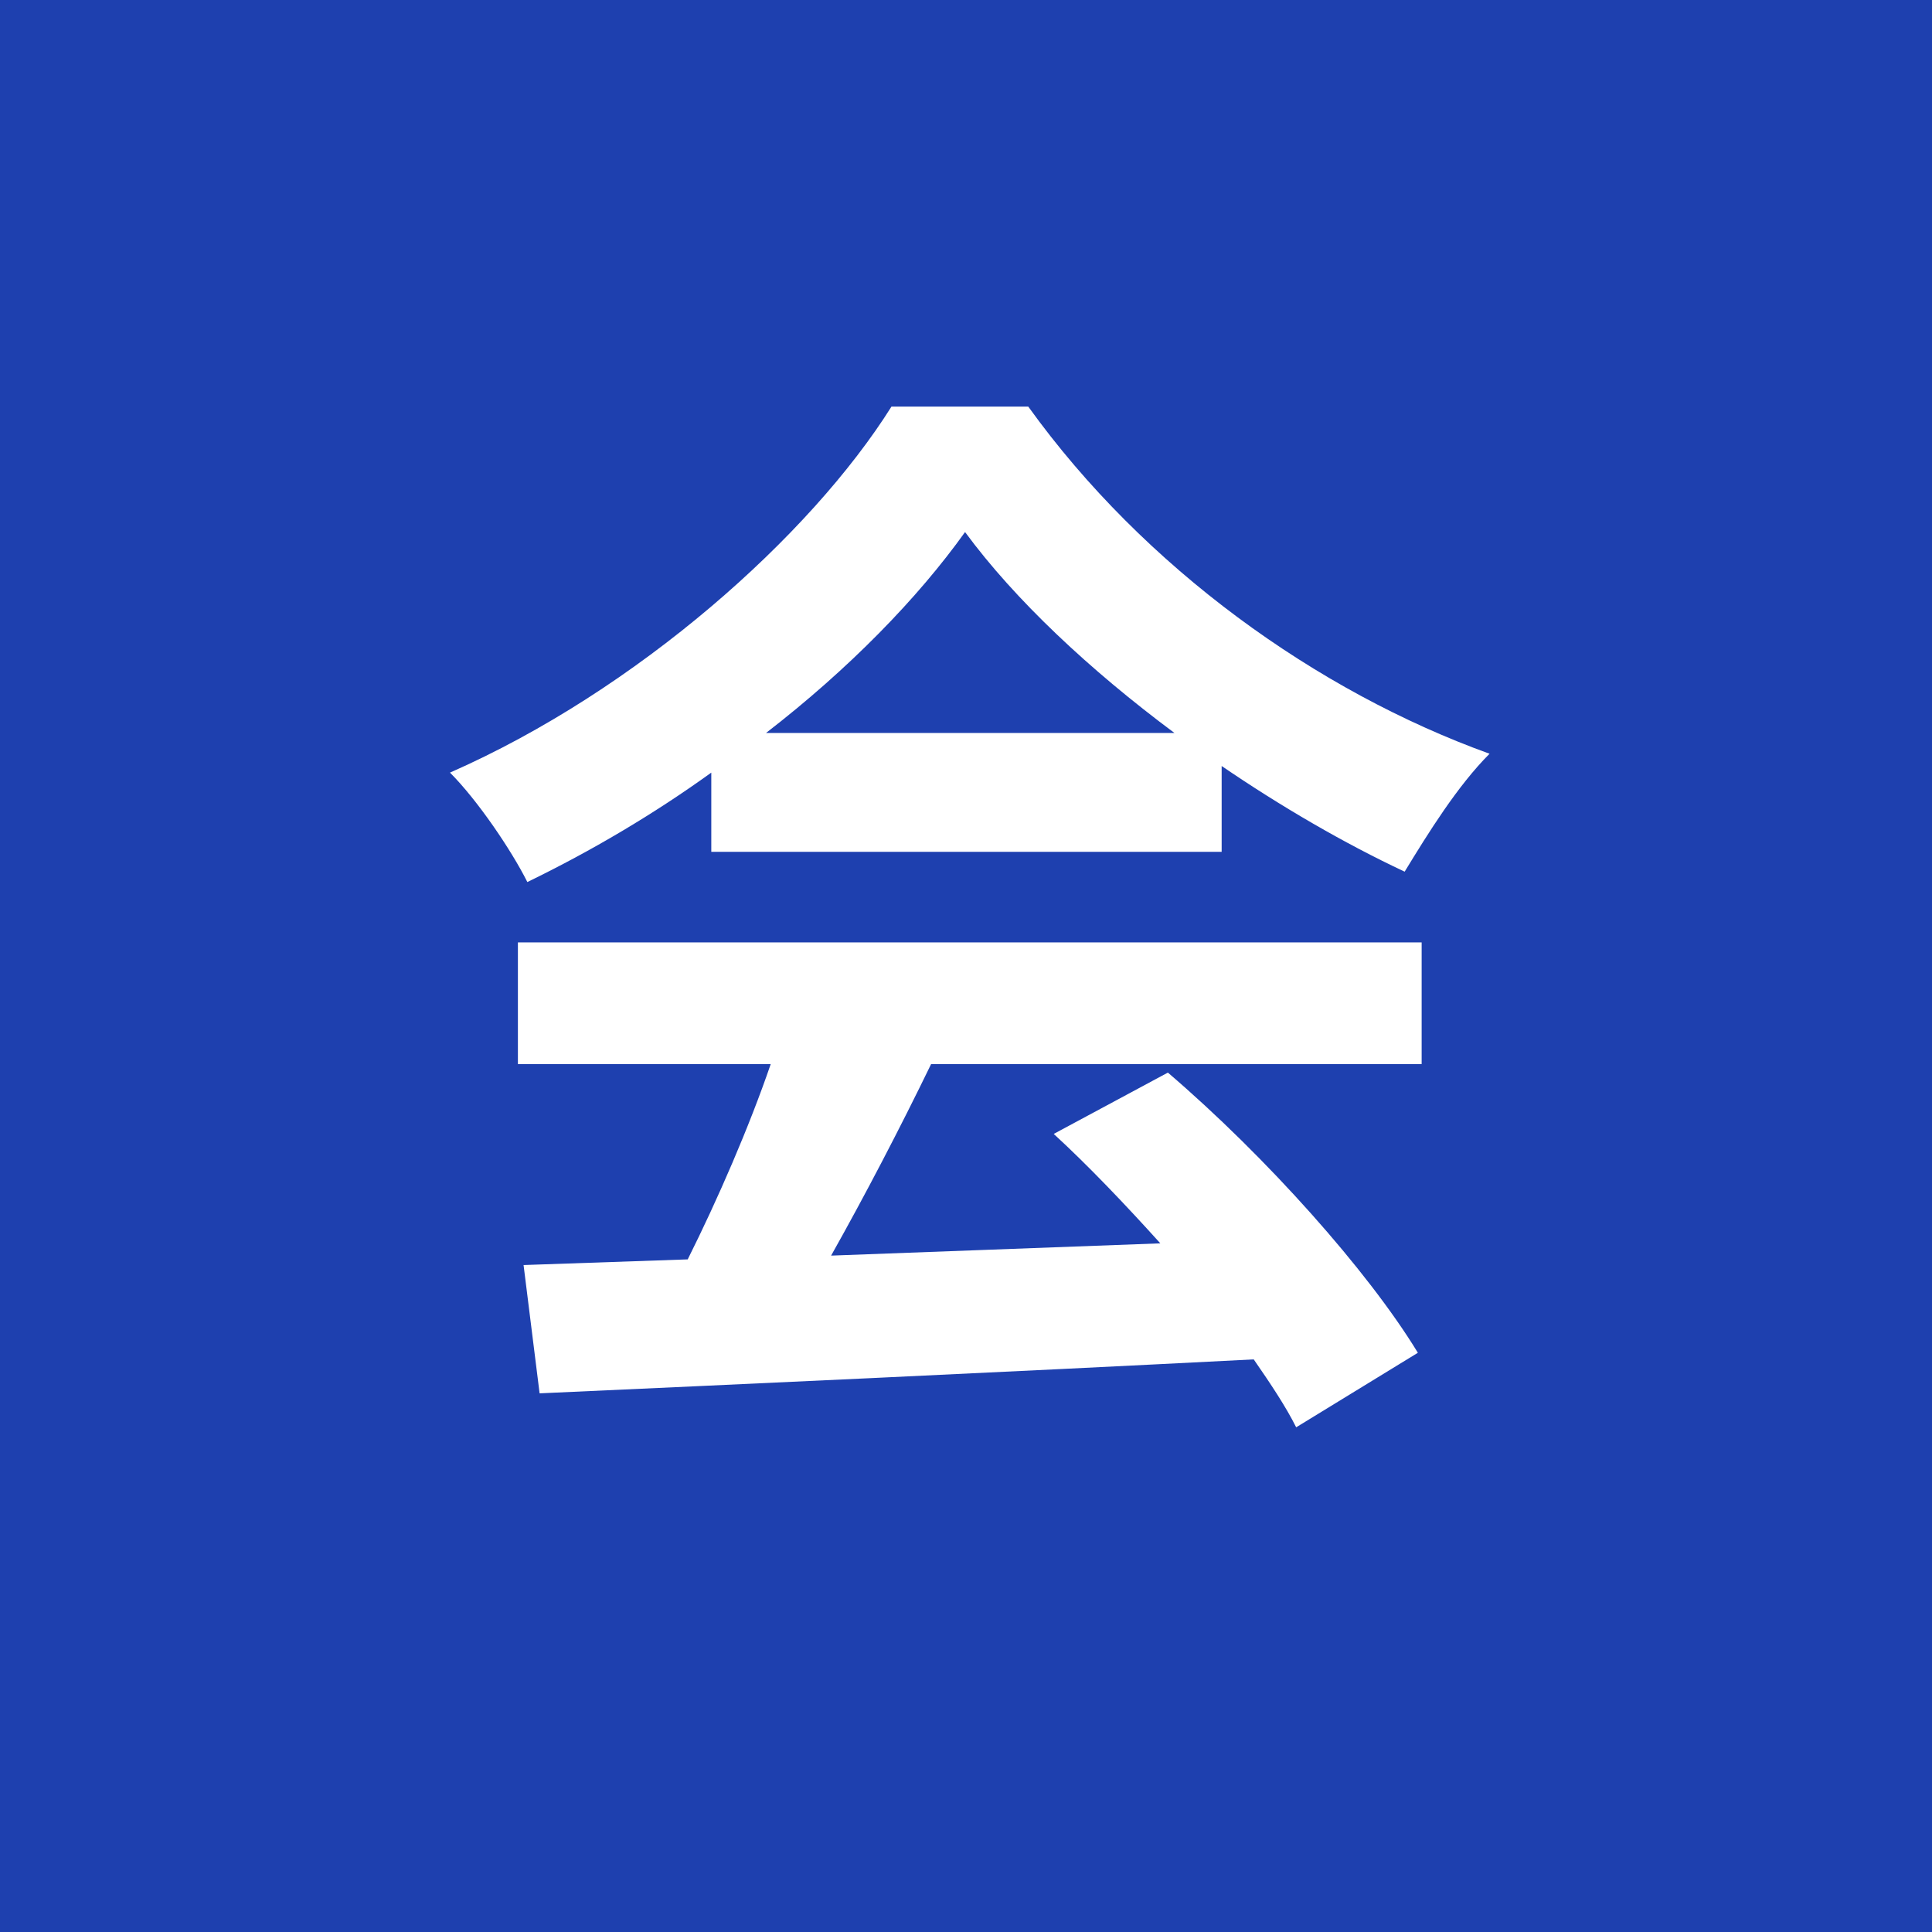
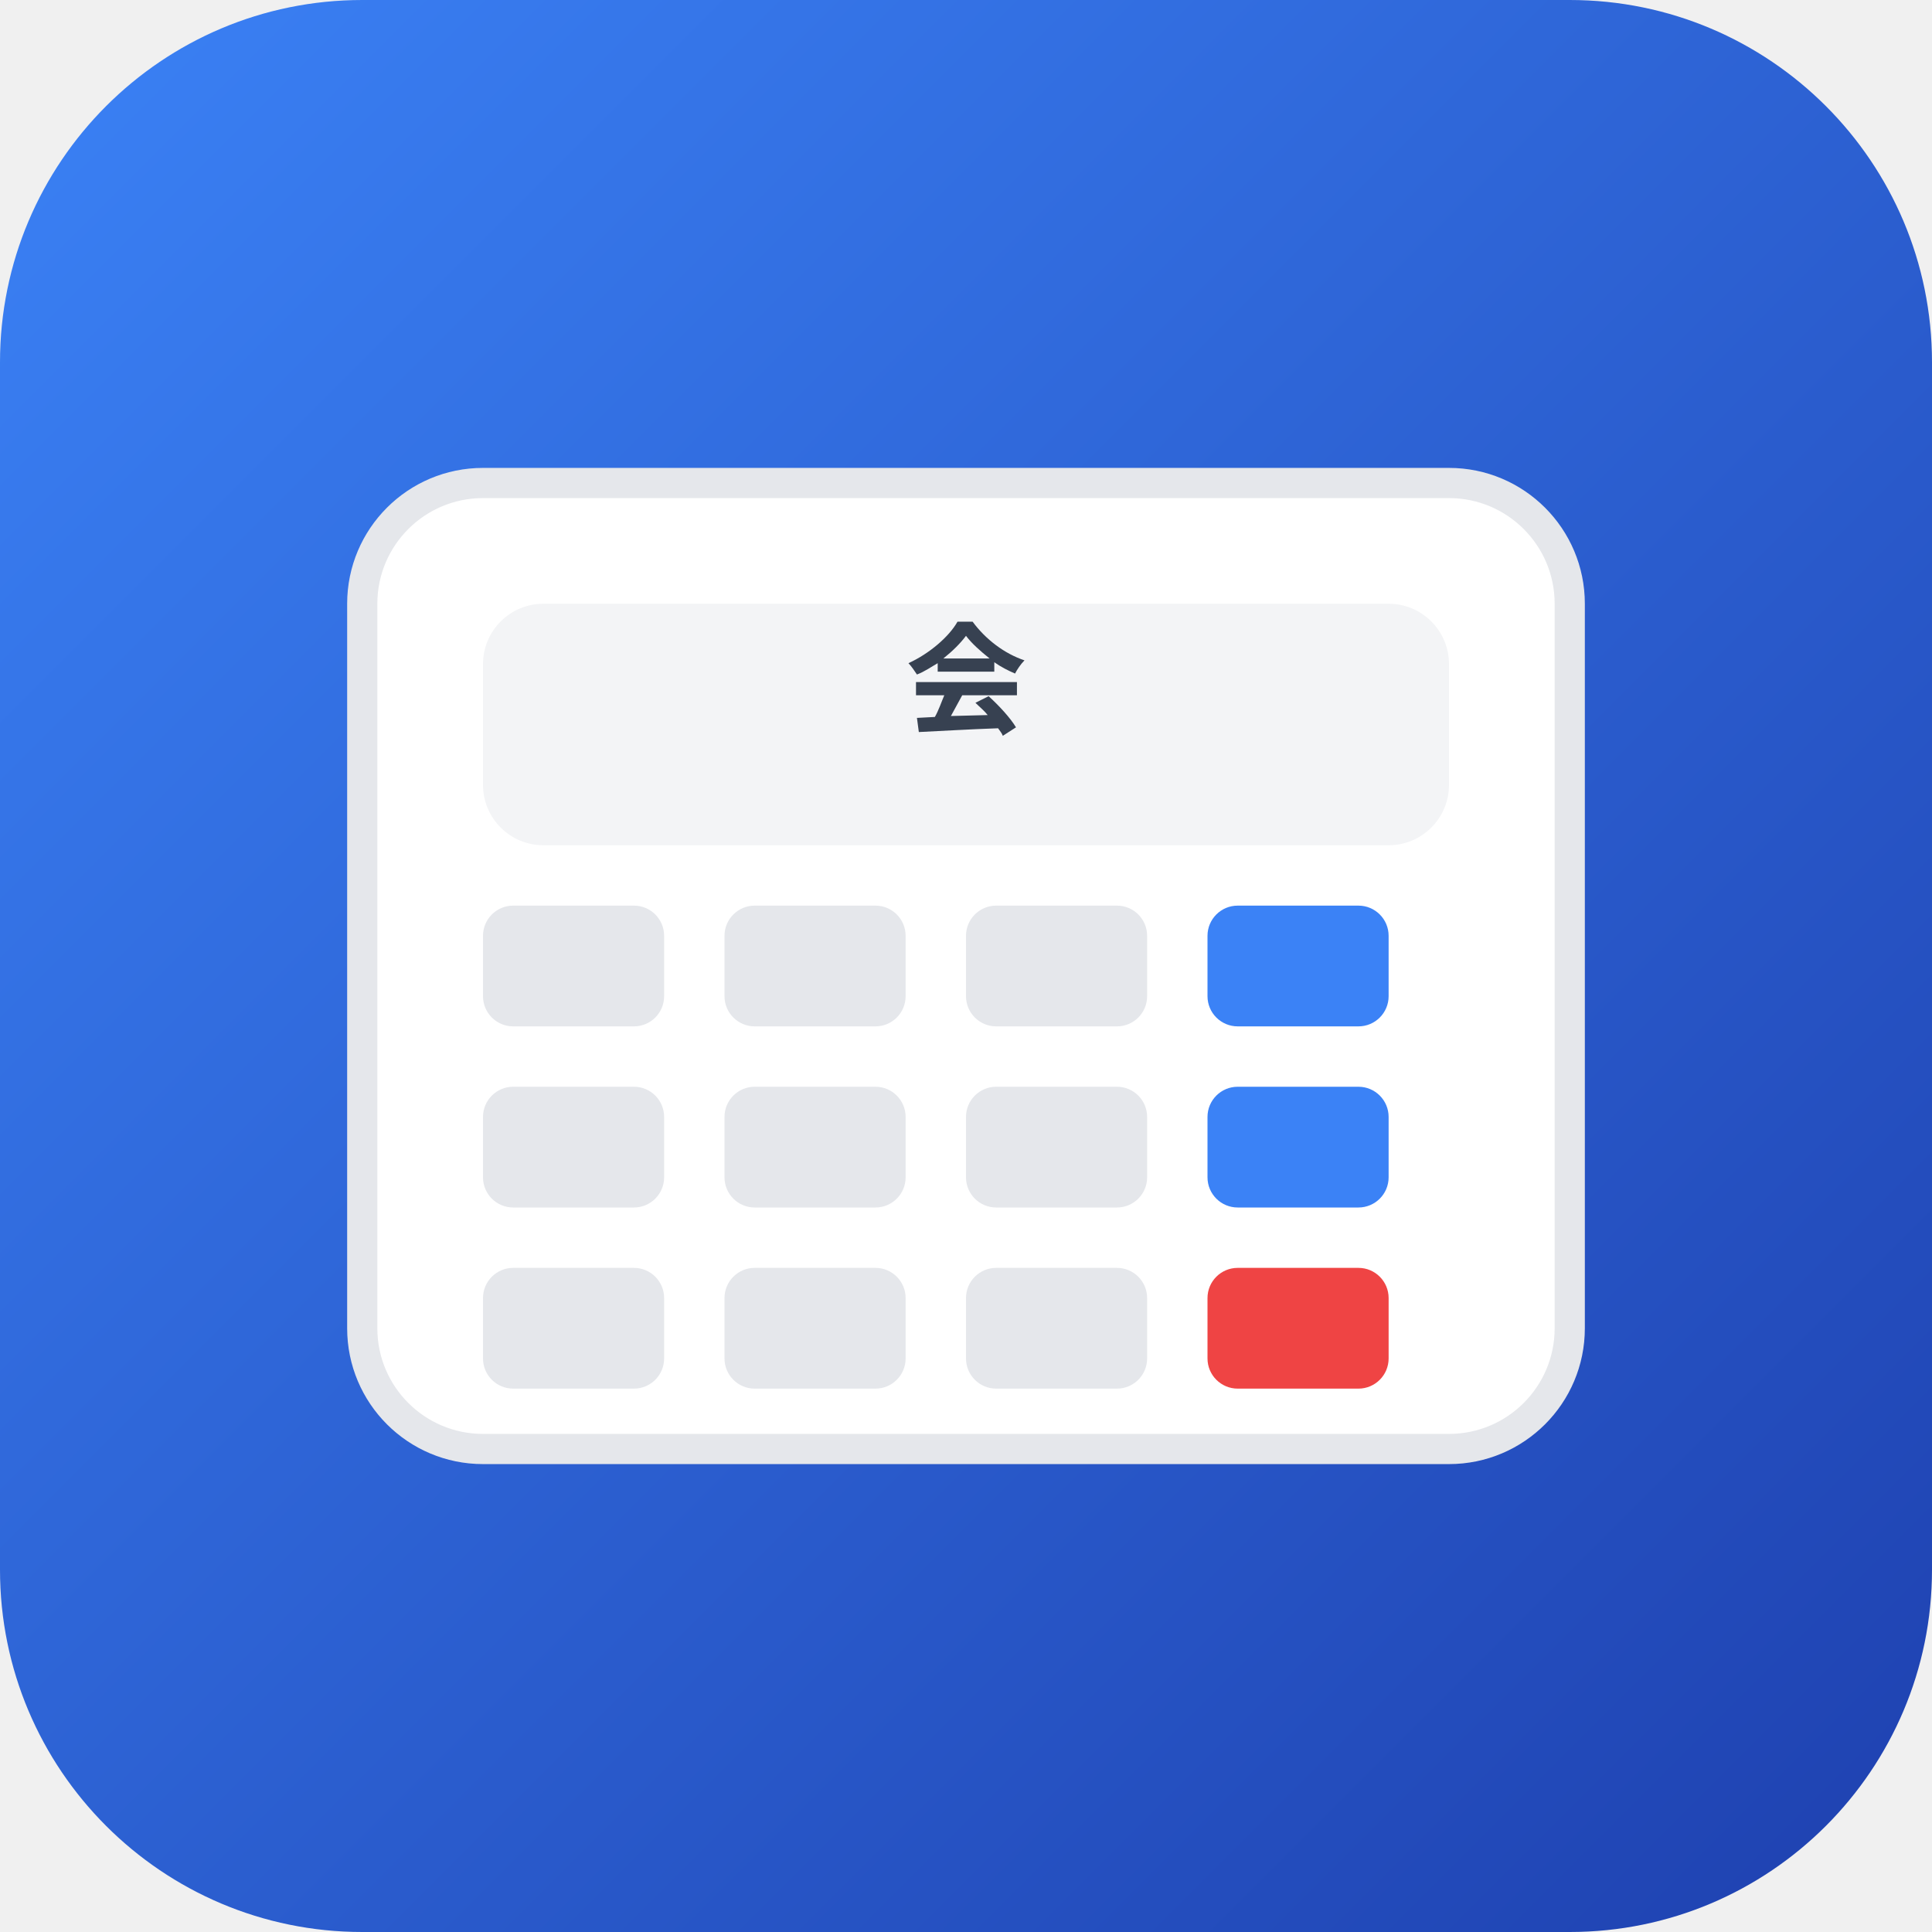
<svg xmlns="http://www.w3.org/2000/svg" viewBox="0 0 32 32" width="32" height="32">
-   <rect width="32" height="32" fill="#1e40af" />
-   <text x="16" y="22" font-family="Arial, sans-serif" font-size="18" font-weight="bold" text-anchor="middle" fill="white">会</text>
+   <defs>
+     <linearGradient id="bg" x1="0%" y1="0%" x2="100%" y2="100%">
+       <stop offset="0%" style="stop-color:#3b82f6;stop-opacity:1" />
+       <stop offset="100%" style="stop-color:#1e40af;stop-opacity:1" />
+     </linearGradient>
+   </defs>
+   <rect width="32" height="32" rx="6" fill="url(#bg)" />
+   <rect x="6" y="8" width="20" height="16" rx="2" fill="white" stroke="#e5e7eb" stroke-width="0.5" />
+   <rect x="8" y="10" width="16" height="4" rx="1" fill="#f3f4f6" />
+   <rect x="8" y="15" width="3" height="2" rx="0.5" fill="#e5e7eb" />
+   <rect x="12" y="15" width="3" height="2" rx="0.5" fill="#e5e7eb" />
+   <rect x="16" y="15" width="3" height="2" rx="0.5" fill="#e5e7eb" />
+   <rect x="20" y="15" width="3" height="2" rx="0.5" fill="#3b82f6" />
+   <rect x="8" y="18" width="3" height="2" rx="0.5" fill="#e5e7eb" />
+   <rect x="12" y="18" width="3" height="2" rx="0.5" fill="#e5e7eb" />
+   <rect x="16" y="18" width="3" height="2" rx="0.5" fill="#e5e7eb" />
+   <rect x="20" y="18" width="3" height="2" rx="0.5" fill="#3b82f6" />
+   <rect x="8" y="21" width="3" height="2" rx="0.5" fill="#e5e7eb" />
+   <rect x="12" y="21" width="3" height="2" rx="0.5" fill="#e5e7eb" />
+   <rect x="16" y="21" width="3" height="2" rx="0.5" fill="#e5e7eb" />
+   <rect x="20" y="21" width="3" height="2" rx="0.5" fill="#ef4444" />
+   <text x="16" y="12" font-family="Arial, sans-serif" font-size="2" font-weight="bold" text-anchor="middle" fill="#374151">会</text>
</svg>
